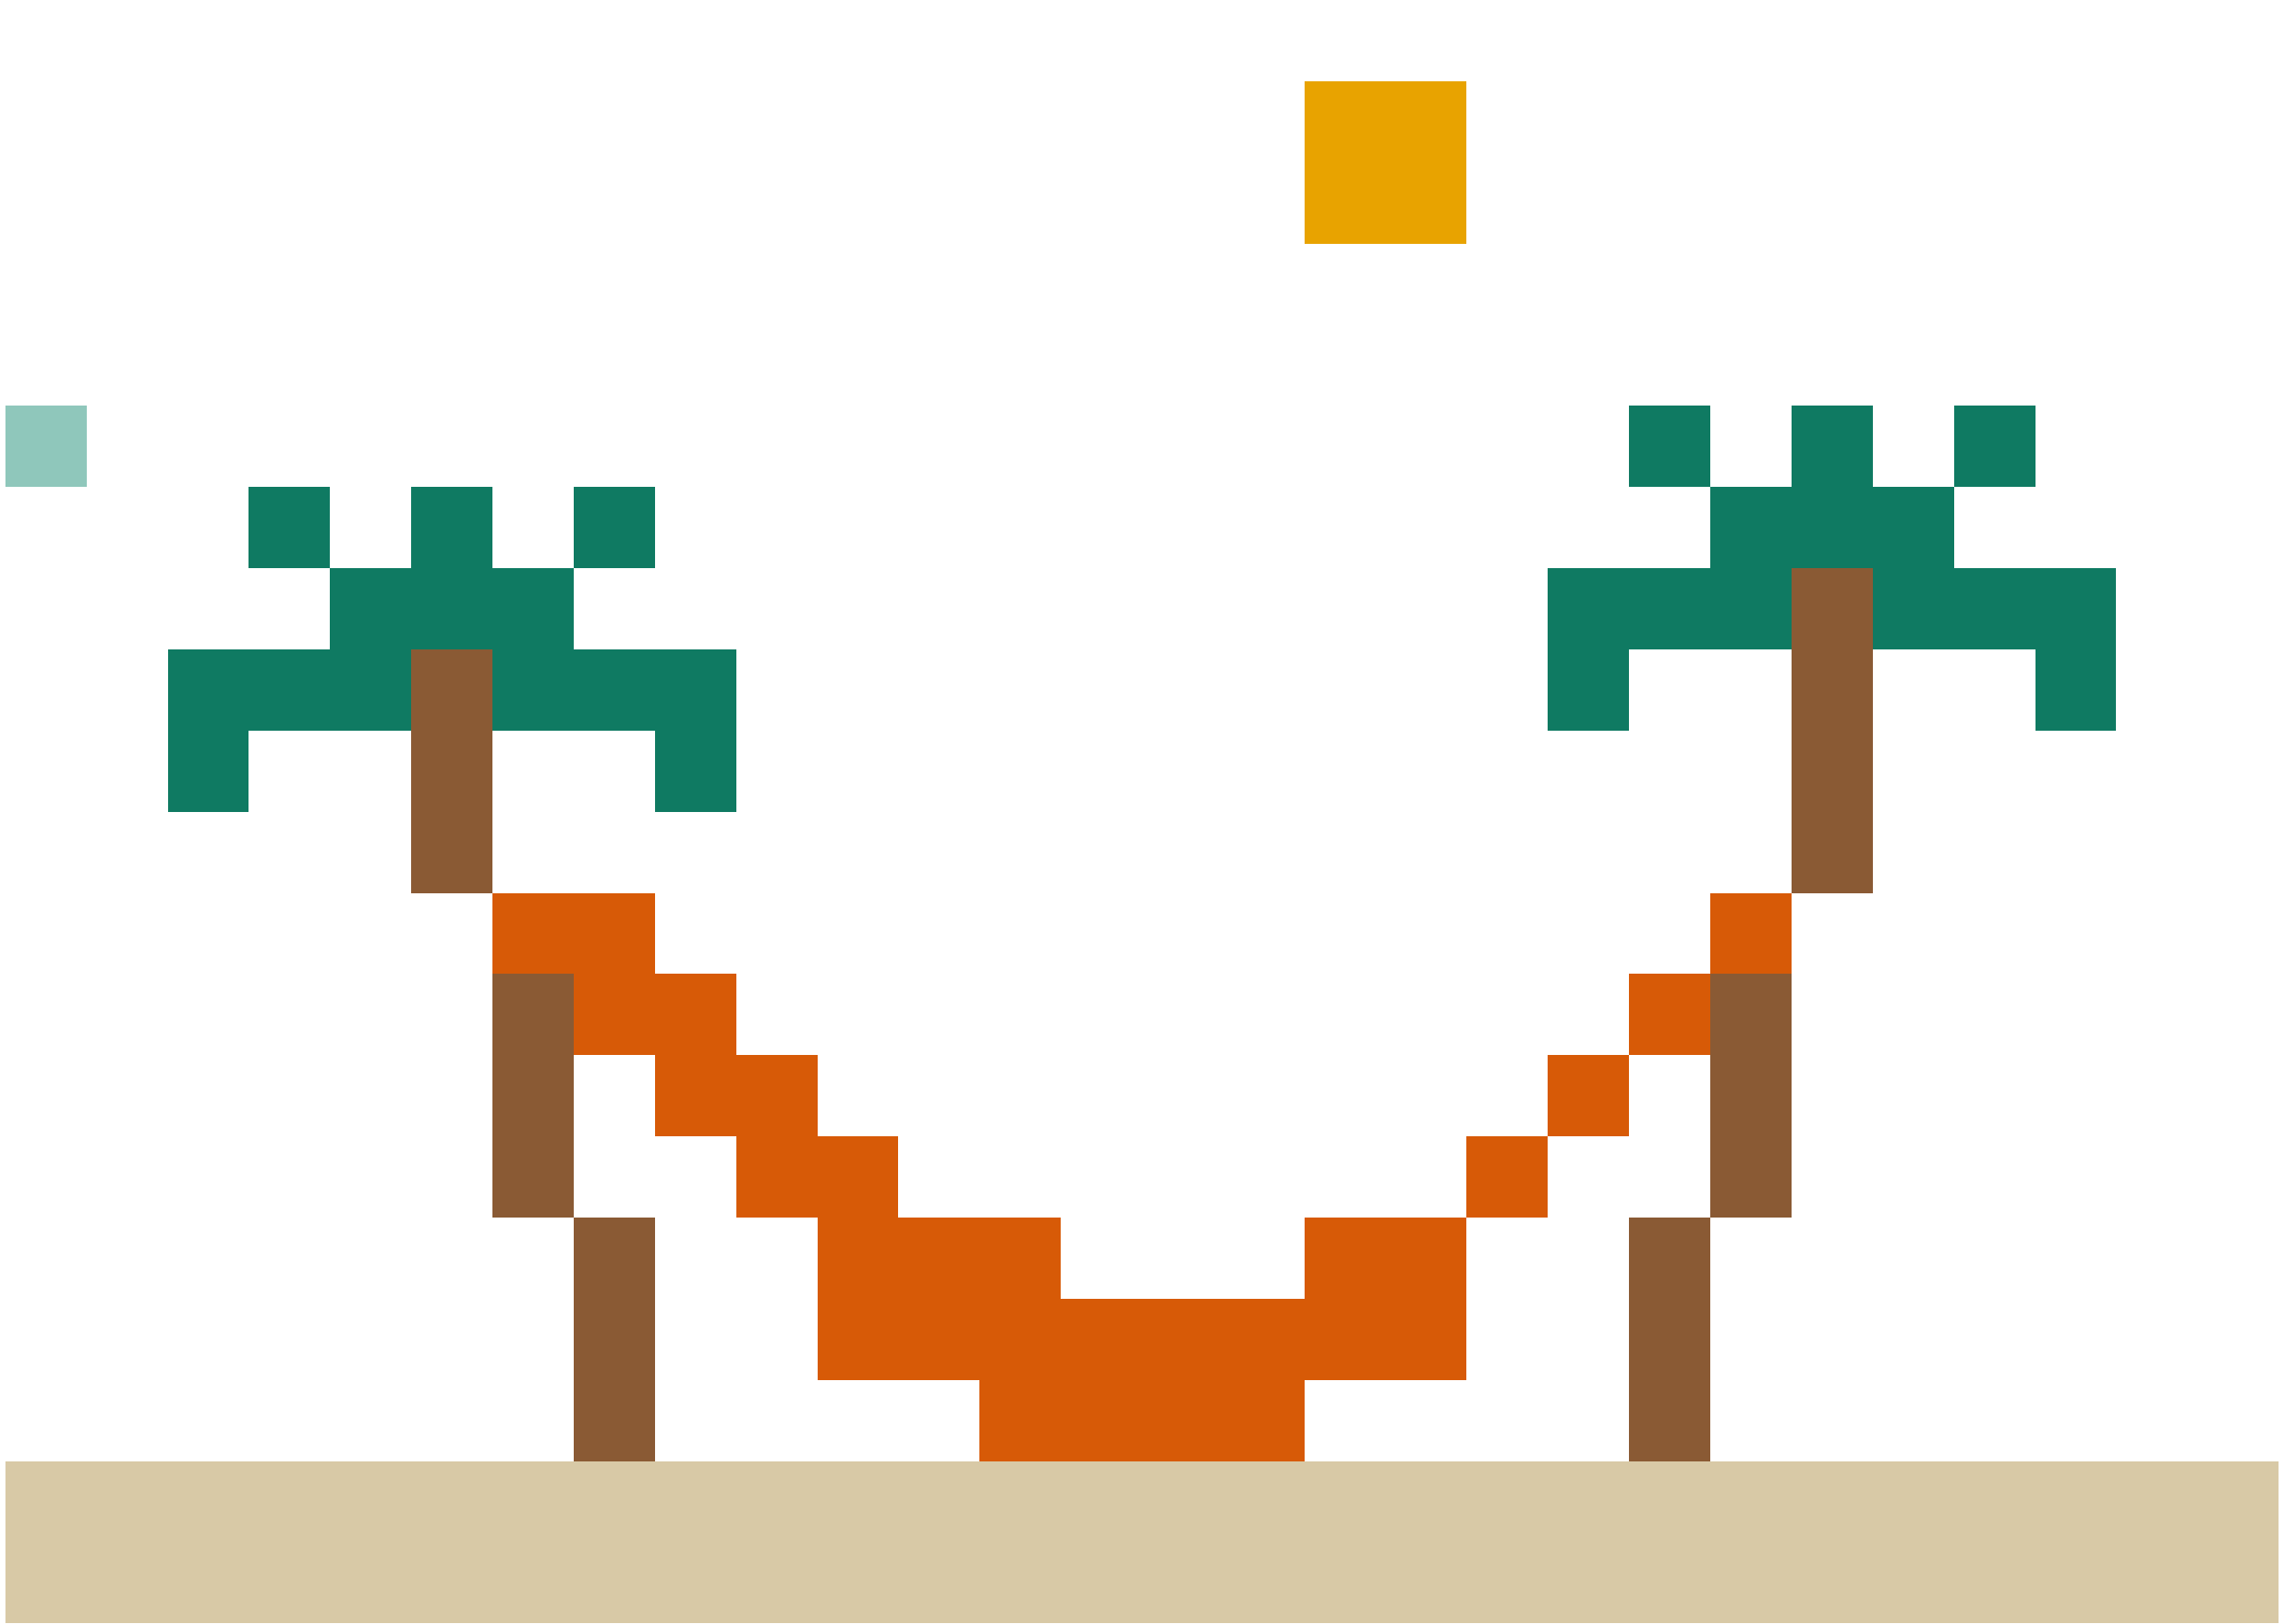
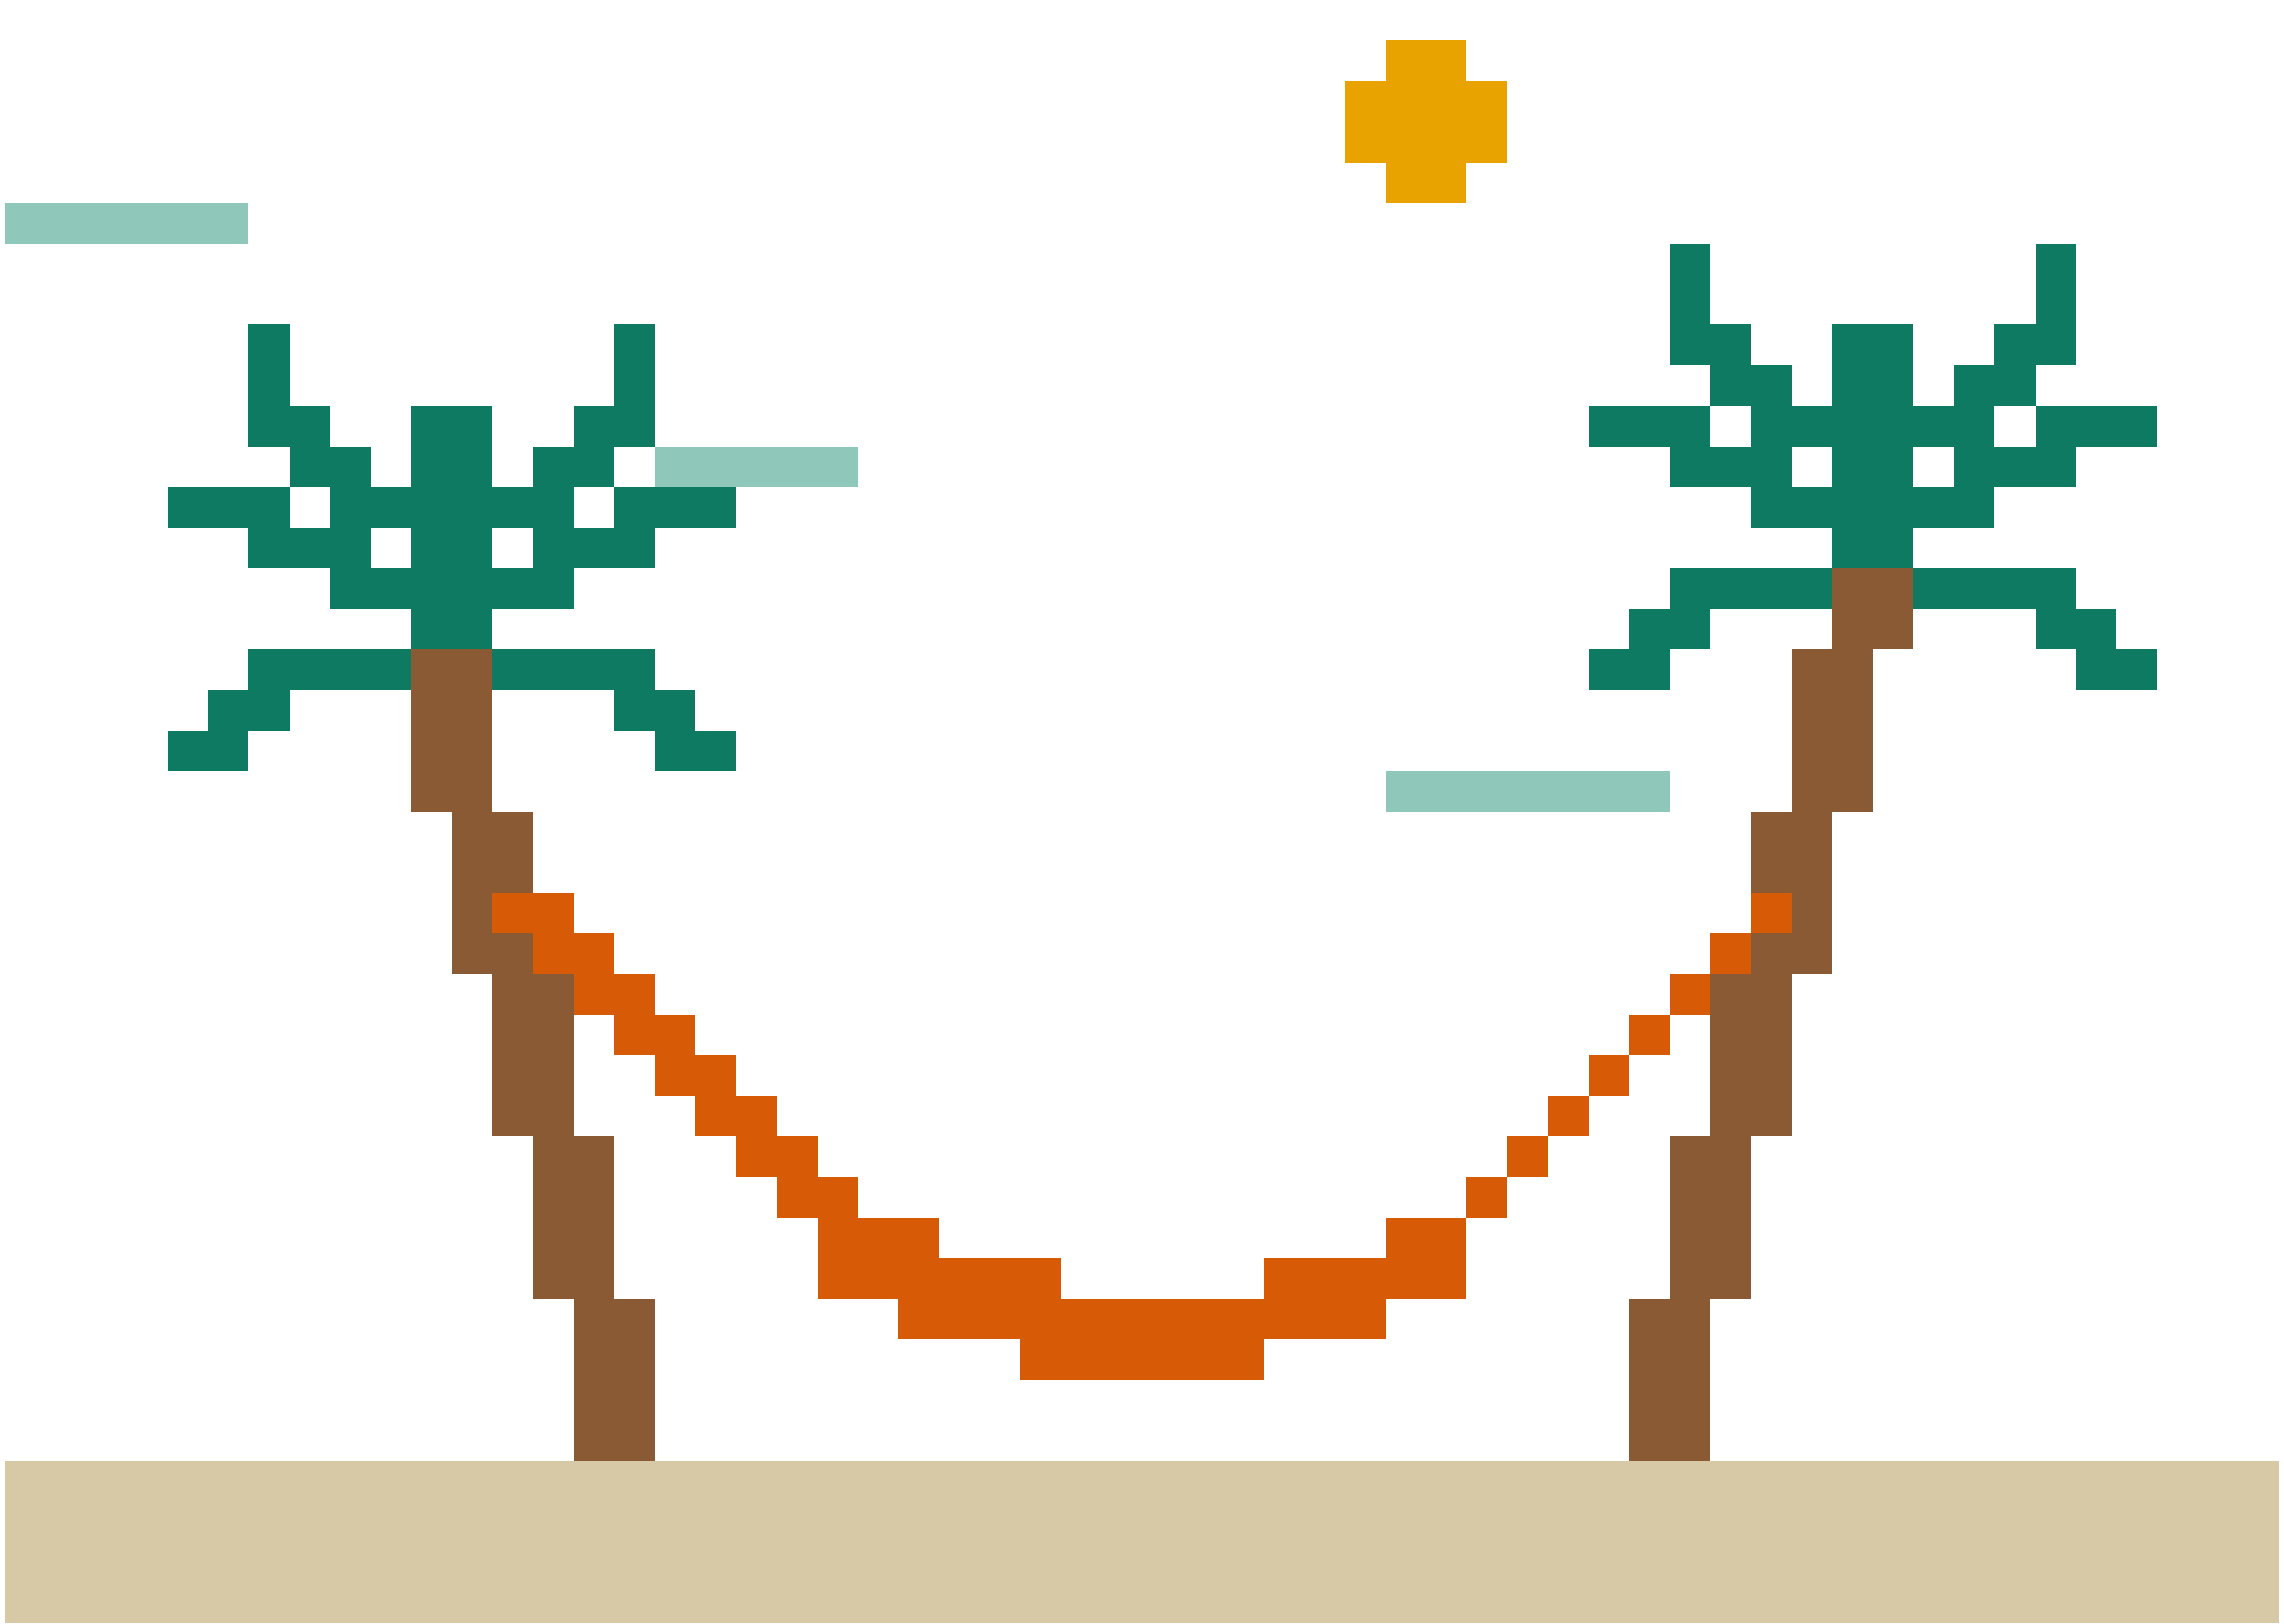
- <svg xmlns="http://www.w3.org/2000/svg" viewBox="0 0 28 20" width="256" height="182" role="img" shape-rendering="crispEdges" aria-label="FoehnCast: a hammock slung between two palm trees">
+ <svg xmlns="http://www.w3.org/2000/svg" viewBox="0 0 56 40" width="256" height="182" role="img" shape-rendering="crispEdges" aria-label="FoehnCast: a hammock slung between two palm trees">
  <rect x="0" y="5" width="1" height="1" fill="#8fc7bb" />
-   <rect x="2" y="8" width="1" height="1" fill="#8fc7bb" />
-   <rect x="3" y="8" width="1" height="1" fill="#8fc7bb" />
-   <rect x="4" y="8" width="1" height="1" fill="#8fc7bb" />
-   <rect x="16" y="1" width="1" height="1" fill="#e8a300" />
-   <rect x="17" y="1" width="1" height="1" fill="#e8a300" />
-   <rect x="16" y="2" width="1" height="1" fill="#e8a300" />
-   <rect x="17" y="2" width="1" height="1" fill="#e8a300" />
-   <rect x="0" y="18" width="1" height="1" fill="#d8c9a6" />
-   <rect x="1" y="18" width="1" height="1" fill="#d8c9a6" />
-   <rect x="2" y="18" width="1" height="1" fill="#d8c9a6" />
-   <rect x="3" y="18" width="1" height="1" fill="#d8c9a6" />
-   <rect x="4" y="18" width="1" height="1" fill="#d8c9a6" />
-   <rect x="5" y="18" width="1" height="1" fill="#d8c9a6" />
-   <rect x="6" y="18" width="1" height="1" fill="#d8c9a6" />
-   <rect x="7" y="18" width="1" height="1" fill="#d8c9a6" />
-   <rect x="8" y="18" width="1" height="1" fill="#d8c9a6" />
-   <rect x="9" y="18" width="1" height="1" fill="#d8c9a6" />
-   <rect x="10" y="18" width="1" height="1" fill="#d8c9a6" />
-   <rect x="11" y="18" width="1" height="1" fill="#d8c9a6" />
-   <rect x="12" y="18" width="1" height="1" fill="#d8c9a6" />
-   <rect x="13" y="18" width="1" height="1" fill="#d8c9a6" />
-   <rect x="14" y="18" width="1" height="1" fill="#d8c9a6" />
-   <rect x="15" y="18" width="1" height="1" fill="#d8c9a6" />
-   <rect x="16" y="18" width="1" height="1" fill="#d8c9a6" />
-   <rect x="17" y="18" width="1" height="1" fill="#d8c9a6" />
-   <rect x="18" y="18" width="1" height="1" fill="#d8c9a6" />
-   <rect x="19" y="18" width="1" height="1" fill="#d8c9a6" />
-   <rect x="20" y="18" width="1" height="1" fill="#d8c9a6" />
-   <rect x="21" y="18" width="1" height="1" fill="#d8c9a6" />
-   <rect x="22" y="18" width="1" height="1" fill="#d8c9a6" />
-   <rect x="23" y="18" width="1" height="1" fill="#d8c9a6" />
-   <rect x="24" y="18" width="1" height="1" fill="#d8c9a6" />
-   <rect x="25" y="18" width="1" height="1" fill="#d8c9a6" />
-   <rect x="26" y="18" width="1" height="1" fill="#d8c9a6" />
-   <rect x="27" y="18" width="1" height="1" fill="#d8c9a6" />
-   <rect x="0" y="19" width="1" height="1" fill="#d8c9a6" />
-   <rect x="1" y="19" width="1" height="1" fill="#d8c9a6" />
-   <rect x="2" y="19" width="1" height="1" fill="#d8c9a6" />
-   <rect x="3" y="19" width="1" height="1" fill="#d8c9a6" />
-   <rect x="4" y="19" width="1" height="1" fill="#d8c9a6" />
-   <rect x="5" y="19" width="1" height="1" fill="#d8c9a6" />
-   <rect x="6" y="19" width="1" height="1" fill="#d8c9a6" />
-   <rect x="7" y="19" width="1" height="1" fill="#d8c9a6" />
-   <rect x="8" y="19" width="1" height="1" fill="#d8c9a6" />
-   <rect x="9" y="19" width="1" height="1" fill="#d8c9a6" />
-   <rect x="10" y="19" width="1" height="1" fill="#d8c9a6" />
-   <rect x="11" y="19" width="1" height="1" fill="#d8c9a6" />
-   <rect x="12" y="19" width="1" height="1" fill="#d8c9a6" />
-   <rect x="13" y="19" width="1" height="1" fill="#d8c9a6" />
-   <rect x="14" y="19" width="1" height="1" fill="#d8c9a6" />
-   <rect x="15" y="19" width="1" height="1" fill="#d8c9a6" />
-   <rect x="16" y="19" width="1" height="1" fill="#d8c9a6" />
-   <rect x="17" y="19" width="1" height="1" fill="#d8c9a6" />
-   <rect x="18" y="19" width="1" height="1" fill="#d8c9a6" />
-   <rect x="19" y="19" width="1" height="1" fill="#d8c9a6" />
-   <rect x="20" y="19" width="1" height="1" fill="#d8c9a6" />
-   <rect x="21" y="19" width="1" height="1" fill="#d8c9a6" />
-   <rect x="22" y="19" width="1" height="1" fill="#d8c9a6" />
-   <rect x="23" y="19" width="1" height="1" fill="#d8c9a6" />
-   <rect x="24" y="19" width="1" height="1" fill="#d8c9a6" />
-   <rect x="25" y="19" width="1" height="1" fill="#d8c9a6" />
-   <rect x="26" y="19" width="1" height="1" fill="#d8c9a6" />
-   <rect x="27" y="19" width="1" height="1" fill="#d8c9a6" />
-   <rect x="7" y="17" width="1" height="1" fill="#8a5a34" />
-   <rect x="7" y="16" width="1" height="1" fill="#8a5a34" />
-   <rect x="7" y="15" width="1" height="1" fill="#8a5a34" />
-   <rect x="6" y="14" width="1" height="1" fill="#8a5a34" />
-   <rect x="6" y="13" width="1" height="1" fill="#8a5a34" />
-   <rect x="6" y="12" width="1" height="1" fill="#8a5a34" />
-   <rect x="6" y="11" width="1" height="1" fill="#8a5a34" />
-   <rect x="5" y="10" width="1" height="1" fill="#8a5a34" />
-   <rect x="5" y="9" width="1" height="1" fill="#8a5a34" />
-   <rect x="5" y="8" width="1" height="1" fill="#8a5a34" />
-   <rect x="20" y="17" width="1" height="1" fill="#8a5a34" />
-   <rect x="20" y="16" width="1" height="1" fill="#8a5a34" />
-   <rect x="20" y="15" width="1" height="1" fill="#8a5a34" />
-   <rect x="21" y="14" width="1" height="1" fill="#8a5a34" />
-   <rect x="21" y="13" width="1" height="1" fill="#8a5a34" />
-   <rect x="21" y="12" width="1" height="1" fill="#8a5a34" />
-   <rect x="21" y="11" width="1" height="1" fill="#8a5a34" />
-   <rect x="22" y="10" width="1" height="1" fill="#8a5a34" />
-   <rect x="22" y="9" width="1" height="1" fill="#8a5a34" />
-   <rect x="22" y="8" width="1" height="1" fill="#8a5a34" />
-   <rect x="22" y="7" width="1" height="1" fill="#8a5a34" />
-   <rect x="2" y="8" width="1" height="1" fill="#0f7a62" />
-   <rect x="3" y="8" width="1" height="1" fill="#0f7a62" />
-   <rect x="4" y="8" width="1" height="1" fill="#0f7a62" />
-   <rect x="2" y="9" width="1" height="1" fill="#0f7a62" />
+   <rect x="1" y="5" width="1" height="1" fill="#8fc7bb" />
+   <rect x="2" y="5" width="1" height="1" fill="#8fc7bb" />
+   <rect x="3" y="5" width="1" height="1" fill="#8fc7bb" />
+   <rect x="4" y="5" width="1" height="1" fill="#8fc7bb" />
+   <rect x="5" y="5" width="1" height="1" fill="#8fc7bb" />
+   <rect x="16" y="11" width="1" height="1" fill="#8fc7bb" />
+   <rect x="17" y="11" width="1" height="1" fill="#8fc7bb" />
+   <rect x="18" y="11" width="1" height="1" fill="#8fc7bb" />
+   <rect x="19" y="11" width="1" height="1" fill="#8fc7bb" />
+   <rect x="20" y="11" width="1" height="1" fill="#8fc7bb" />
+   <rect x="34" y="19" width="1" height="1" fill="#8fc7bb" />
+   <rect x="35" y="19" width="1" height="1" fill="#8fc7bb" />
+   <rect x="36" y="19" width="1" height="1" fill="#8fc7bb" />
+   <rect x="37" y="19" width="1" height="1" fill="#8fc7bb" />
+   <rect x="38" y="19" width="1" height="1" fill="#8fc7bb" />
+   <rect x="39" y="19" width="1" height="1" fill="#8fc7bb" />
+   <rect x="40" y="19" width="1" height="1" fill="#8fc7bb" />
+   <rect x="33" y="2" width="1" height="1" fill="#e8a300" />
+   <rect x="33" y="3" width="1" height="1" fill="#e8a300" />
+   <rect x="34" y="1" width="1" height="1" fill="#e8a300" />
+   <rect x="34" y="2" width="1" height="1" fill="#e8a300" />
+   <rect x="34" y="3" width="1" height="1" fill="#e8a300" />
+   <rect x="34" y="4" width="1" height="1" fill="#e8a300" />
+   <rect x="35" y="1" width="1" height="1" fill="#e8a300" />
+   <rect x="35" y="2" width="1" height="1" fill="#e8a300" />
+   <rect x="35" y="3" width="1" height="1" fill="#e8a300" />
+   <rect x="35" y="4" width="1" height="1" fill="#e8a300" />
+   <rect x="36" y="2" width="1" height="1" fill="#e8a300" />
+   <rect x="36" y="3" width="1" height="1" fill="#e8a300" />
+   <rect x="0" y="36" width="1" height="1" fill="#d8c9a6" />
+   <rect x="1" y="36" width="1" height="1" fill="#d8c9a6" />
+   <rect x="2" y="36" width="1" height="1" fill="#d8c9a6" />
+   <rect x="3" y="36" width="1" height="1" fill="#d8c9a6" />
+   <rect x="4" y="36" width="1" height="1" fill="#d8c9a6" />
+   <rect x="5" y="36" width="1" height="1" fill="#d8c9a6" />
+   <rect x="6" y="36" width="1" height="1" fill="#d8c9a6" />
+   <rect x="7" y="36" width="1" height="1" fill="#d8c9a6" />
+   <rect x="8" y="36" width="1" height="1" fill="#d8c9a6" />
+   <rect x="9" y="36" width="1" height="1" fill="#d8c9a6" />
+   <rect x="10" y="36" width="1" height="1" fill="#d8c9a6" />
+   <rect x="11" y="36" width="1" height="1" fill="#d8c9a6" />
+   <rect x="12" y="36" width="1" height="1" fill="#d8c9a6" />
+   <rect x="13" y="36" width="1" height="1" fill="#d8c9a6" />
+   <rect x="14" y="36" width="1" height="1" fill="#d8c9a6" />
+   <rect x="15" y="36" width="1" height="1" fill="#d8c9a6" />
+   <rect x="16" y="36" width="1" height="1" fill="#d8c9a6" />
+   <rect x="17" y="36" width="1" height="1" fill="#d8c9a6" />
+   <rect x="18" y="36" width="1" height="1" fill="#d8c9a6" />
+   <rect x="19" y="36" width="1" height="1" fill="#d8c9a6" />
+   <rect x="20" y="36" width="1" height="1" fill="#d8c9a6" />
+   <rect x="21" y="36" width="1" height="1" fill="#d8c9a6" />
+   <rect x="22" y="36" width="1" height="1" fill="#d8c9a6" />
+   <rect x="23" y="36" width="1" height="1" fill="#d8c9a6" />
+   <rect x="24" y="36" width="1" height="1" fill="#d8c9a6" />
+   <rect x="25" y="36" width="1" height="1" fill="#d8c9a6" />
+   <rect x="26" y="36" width="1" height="1" fill="#d8c9a6" />
+   <rect x="27" y="36" width="1" height="1" fill="#d8c9a6" />
+   <rect x="28" y="36" width="1" height="1" fill="#d8c9a6" />
+   <rect x="29" y="36" width="1" height="1" fill="#d8c9a6" />
+   <rect x="30" y="36" width="1" height="1" fill="#d8c9a6" />
+   <rect x="31" y="36" width="1" height="1" fill="#d8c9a6" />
+   <rect x="32" y="36" width="1" height="1" fill="#d8c9a6" />
+   <rect x="33" y="36" width="1" height="1" fill="#d8c9a6" />
+   <rect x="34" y="36" width="1" height="1" fill="#d8c9a6" />
+   <rect x="35" y="36" width="1" height="1" fill="#d8c9a6" />
+   <rect x="36" y="36" width="1" height="1" fill="#d8c9a6" />
+   <rect x="37" y="36" width="1" height="1" fill="#d8c9a6" />
+   <rect x="38" y="36" width="1" height="1" fill="#d8c9a6" />
+   <rect x="39" y="36" width="1" height="1" fill="#d8c9a6" />
+   <rect x="40" y="36" width="1" height="1" fill="#d8c9a6" />
+   <rect x="41" y="36" width="1" height="1" fill="#d8c9a6" />
+   <rect x="42" y="36" width="1" height="1" fill="#d8c9a6" />
+   <rect x="43" y="36" width="1" height="1" fill="#d8c9a6" />
+   <rect x="44" y="36" width="1" height="1" fill="#d8c9a6" />
+   <rect x="45" y="36" width="1" height="1" fill="#d8c9a6" />
+   <rect x="46" y="36" width="1" height="1" fill="#d8c9a6" />
+   <rect x="47" y="36" width="1" height="1" fill="#d8c9a6" />
+   <rect x="48" y="36" width="1" height="1" fill="#d8c9a6" />
+   <rect x="49" y="36" width="1" height="1" fill="#d8c9a6" />
+   <rect x="50" y="36" width="1" height="1" fill="#d8c9a6" />
+   <rect x="51" y="36" width="1" height="1" fill="#d8c9a6" />
+   <rect x="52" y="36" width="1" height="1" fill="#d8c9a6" />
+   <rect x="53" y="36" width="1" height="1" fill="#d8c9a6" />
+   <rect x="54" y="36" width="1" height="1" fill="#d8c9a6" />
+   <rect x="55" y="36" width="1" height="1" fill="#d8c9a6" />
+   <rect x="0" y="37" width="1" height="1" fill="#d8c9a6" />
+   <rect x="1" y="37" width="1" height="1" fill="#d8c9a6" />
+   <rect x="2" y="37" width="1" height="1" fill="#d8c9a6" />
+   <rect x="3" y="37" width="1" height="1" fill="#d8c9a6" />
+   <rect x="4" y="37" width="1" height="1" fill="#d8c9a6" />
+   <rect x="5" y="37" width="1" height="1" fill="#d8c9a6" />
+   <rect x="6" y="37" width="1" height="1" fill="#d8c9a6" />
+   <rect x="7" y="37" width="1" height="1" fill="#d8c9a6" />
+   <rect x="8" y="37" width="1" height="1" fill="#d8c9a6" />
+   <rect x="9" y="37" width="1" height="1" fill="#d8c9a6" />
+   <rect x="10" y="37" width="1" height="1" fill="#d8c9a6" />
+   <rect x="11" y="37" width="1" height="1" fill="#d8c9a6" />
+   <rect x="12" y="37" width="1" height="1" fill="#d8c9a6" />
+   <rect x="13" y="37" width="1" height="1" fill="#d8c9a6" />
+   <rect x="14" y="37" width="1" height="1" fill="#d8c9a6" />
+   <rect x="15" y="37" width="1" height="1" fill="#d8c9a6" />
+   <rect x="16" y="37" width="1" height="1" fill="#d8c9a6" />
+   <rect x="17" y="37" width="1" height="1" fill="#d8c9a6" />
+   <rect x="18" y="37" width="1" height="1" fill="#d8c9a6" />
+   <rect x="19" y="37" width="1" height="1" fill="#d8c9a6" />
+   <rect x="20" y="37" width="1" height="1" fill="#d8c9a6" />
+   <rect x="21" y="37" width="1" height="1" fill="#d8c9a6" />
+   <rect x="22" y="37" width="1" height="1" fill="#d8c9a6" />
+   <rect x="23" y="37" width="1" height="1" fill="#d8c9a6" />
+   <rect x="24" y="37" width="1" height="1" fill="#d8c9a6" />
+   <rect x="25" y="37" width="1" height="1" fill="#d8c9a6" />
+   <rect x="26" y="37" width="1" height="1" fill="#d8c9a6" />
+   <rect x="27" y="37" width="1" height="1" fill="#d8c9a6" />
+   <rect x="28" y="37" width="1" height="1" fill="#d8c9a6" />
+   <rect x="29" y="37" width="1" height="1" fill="#d8c9a6" />
+   <rect x="30" y="37" width="1" height="1" fill="#d8c9a6" />
+   <rect x="31" y="37" width="1" height="1" fill="#d8c9a6" />
+   <rect x="32" y="37" width="1" height="1" fill="#d8c9a6" />
+   <rect x="33" y="37" width="1" height="1" fill="#d8c9a6" />
+   <rect x="34" y="37" width="1" height="1" fill="#d8c9a6" />
+   <rect x="35" y="37" width="1" height="1" fill="#d8c9a6" />
+   <rect x="36" y="37" width="1" height="1" fill="#d8c9a6" />
+   <rect x="37" y="37" width="1" height="1" fill="#d8c9a6" />
+   <rect x="38" y="37" width="1" height="1" fill="#d8c9a6" />
+   <rect x="39" y="37" width="1" height="1" fill="#d8c9a6" />
+   <rect x="40" y="37" width="1" height="1" fill="#d8c9a6" />
+   <rect x="41" y="37" width="1" height="1" fill="#d8c9a6" />
+   <rect x="42" y="37" width="1" height="1" fill="#d8c9a6" />
+   <rect x="43" y="37" width="1" height="1" fill="#d8c9a6" />
+   <rect x="44" y="37" width="1" height="1" fill="#d8c9a6" />
+   <rect x="45" y="37" width="1" height="1" fill="#d8c9a6" />
+   <rect x="46" y="37" width="1" height="1" fill="#d8c9a6" />
+   <rect x="47" y="37" width="1" height="1" fill="#d8c9a6" />
+   <rect x="48" y="37" width="1" height="1" fill="#d8c9a6" />
+   <rect x="49" y="37" width="1" height="1" fill="#d8c9a6" />
+   <rect x="50" y="37" width="1" height="1" fill="#d8c9a6" />
+   <rect x="51" y="37" width="1" height="1" fill="#d8c9a6" />
+   <rect x="52" y="37" width="1" height="1" fill="#d8c9a6" />
+   <rect x="53" y="37" width="1" height="1" fill="#d8c9a6" />
+   <rect x="54" y="37" width="1" height="1" fill="#d8c9a6" />
+   <rect x="55" y="37" width="1" height="1" fill="#d8c9a6" />
+   <rect x="0" y="38" width="1" height="1" fill="#d8c9a6" />
+   <rect x="1" y="38" width="1" height="1" fill="#d8c9a6" />
+   <rect x="2" y="38" width="1" height="1" fill="#d8c9a6" />
+   <rect x="3" y="38" width="1" height="1" fill="#d8c9a6" />
+   <rect x="4" y="38" width="1" height="1" fill="#d8c9a6" />
+   <rect x="5" y="38" width="1" height="1" fill="#d8c9a6" />
+   <rect x="6" y="38" width="1" height="1" fill="#d8c9a6" />
+   <rect x="7" y="38" width="1" height="1" fill="#d8c9a6" />
+   <rect x="8" y="38" width="1" height="1" fill="#d8c9a6" />
+   <rect x="9" y="38" width="1" height="1" fill="#d8c9a6" />
+   <rect x="10" y="38" width="1" height="1" fill="#d8c9a6" />
+   <rect x="11" y="38" width="1" height="1" fill="#d8c9a6" />
+   <rect x="12" y="38" width="1" height="1" fill="#d8c9a6" />
+   <rect x="13" y="38" width="1" height="1" fill="#d8c9a6" />
+   <rect x="14" y="38" width="1" height="1" fill="#d8c9a6" />
+   <rect x="15" y="38" width="1" height="1" fill="#d8c9a6" />
+   <rect x="16" y="38" width="1" height="1" fill="#d8c9a6" />
+   <rect x="17" y="38" width="1" height="1" fill="#d8c9a6" />
+   <rect x="18" y="38" width="1" height="1" fill="#d8c9a6" />
+   <rect x="19" y="38" width="1" height="1" fill="#d8c9a6" />
+   <rect x="20" y="38" width="1" height="1" fill="#d8c9a6" />
+   <rect x="21" y="38" width="1" height="1" fill="#d8c9a6" />
+   <rect x="22" y="38" width="1" height="1" fill="#d8c9a6" />
+   <rect x="23" y="38" width="1" height="1" fill="#d8c9a6" />
+   <rect x="24" y="38" width="1" height="1" fill="#d8c9a6" />
+   <rect x="25" y="38" width="1" height="1" fill="#d8c9a6" />
+   <rect x="26" y="38" width="1" height="1" fill="#d8c9a6" />
+   <rect x="27" y="38" width="1" height="1" fill="#d8c9a6" />
+   <rect x="28" y="38" width="1" height="1" fill="#d8c9a6" />
+   <rect x="29" y="38" width="1" height="1" fill="#d8c9a6" />
+   <rect x="30" y="38" width="1" height="1" fill="#d8c9a6" />
+   <rect x="31" y="38" width="1" height="1" fill="#d8c9a6" />
+   <rect x="32" y="38" width="1" height="1" fill="#d8c9a6" />
+   <rect x="33" y="38" width="1" height="1" fill="#d8c9a6" />
+   <rect x="34" y="38" width="1" height="1" fill="#d8c9a6" />
+   <rect x="35" y="38" width="1" height="1" fill="#d8c9a6" />
+   <rect x="36" y="38" width="1" height="1" fill="#d8c9a6" />
+   <rect x="37" y="38" width="1" height="1" fill="#d8c9a6" />
+   <rect x="38" y="38" width="1" height="1" fill="#d8c9a6" />
+   <rect x="39" y="38" width="1" height="1" fill="#d8c9a6" />
+   <rect x="40" y="38" width="1" height="1" fill="#d8c9a6" />
+   <rect x="41" y="38" width="1" height="1" fill="#d8c9a6" />
+   <rect x="42" y="38" width="1" height="1" fill="#d8c9a6" />
+   <rect x="43" y="38" width="1" height="1" fill="#d8c9a6" />
+   <rect x="44" y="38" width="1" height="1" fill="#d8c9a6" />
+   <rect x="45" y="38" width="1" height="1" fill="#d8c9a6" />
+   <rect x="46" y="38" width="1" height="1" fill="#d8c9a6" />
+   <rect x="47" y="38" width="1" height="1" fill="#d8c9a6" />
+   <rect x="48" y="38" width="1" height="1" fill="#d8c9a6" />
+   <rect x="49" y="38" width="1" height="1" fill="#d8c9a6" />
+   <rect x="50" y="38" width="1" height="1" fill="#d8c9a6" />
+   <rect x="51" y="38" width="1" height="1" fill="#d8c9a6" />
+   <rect x="52" y="38" width="1" height="1" fill="#d8c9a6" />
+   <rect x="53" y="38" width="1" height="1" fill="#d8c9a6" />
+   <rect x="54" y="38" width="1" height="1" fill="#d8c9a6" />
+   <rect x="55" y="38" width="1" height="1" fill="#d8c9a6" />
+   <rect x="0" y="39" width="1" height="1" fill="#d8c9a6" />
+   <rect x="1" y="39" width="1" height="1" fill="#d8c9a6" />
+   <rect x="2" y="39" width="1" height="1" fill="#d8c9a6" />
+   <rect x="3" y="39" width="1" height="1" fill="#d8c9a6" />
+   <rect x="4" y="39" width="1" height="1" fill="#d8c9a6" />
+   <rect x="5" y="39" width="1" height="1" fill="#d8c9a6" />
+   <rect x="6" y="39" width="1" height="1" fill="#d8c9a6" />
+   <rect x="7" y="39" width="1" height="1" fill="#d8c9a6" />
+   <rect x="8" y="39" width="1" height="1" fill="#d8c9a6" />
+   <rect x="9" y="39" width="1" height="1" fill="#d8c9a6" />
+   <rect x="10" y="39" width="1" height="1" fill="#d8c9a6" />
+   <rect x="11" y="39" width="1" height="1" fill="#d8c9a6" />
+   <rect x="12" y="39" width="1" height="1" fill="#d8c9a6" />
+   <rect x="13" y="39" width="1" height="1" fill="#d8c9a6" />
+   <rect x="14" y="39" width="1" height="1" fill="#d8c9a6" />
+   <rect x="15" y="39" width="1" height="1" fill="#d8c9a6" />
+   <rect x="16" y="39" width="1" height="1" fill="#d8c9a6" />
+   <rect x="17" y="39" width="1" height="1" fill="#d8c9a6" />
+   <rect x="18" y="39" width="1" height="1" fill="#d8c9a6" />
+   <rect x="19" y="39" width="1" height="1" fill="#d8c9a6" />
+   <rect x="20" y="39" width="1" height="1" fill="#d8c9a6" />
+   <rect x="21" y="39" width="1" height="1" fill="#d8c9a6" />
+   <rect x="22" y="39" width="1" height="1" fill="#d8c9a6" />
+   <rect x="23" y="39" width="1" height="1" fill="#d8c9a6" />
+   <rect x="24" y="39" width="1" height="1" fill="#d8c9a6" />
+   <rect x="25" y="39" width="1" height="1" fill="#d8c9a6" />
+   <rect x="26" y="39" width="1" height="1" fill="#d8c9a6" />
+   <rect x="27" y="39" width="1" height="1" fill="#d8c9a6" />
+   <rect x="28" y="39" width="1" height="1" fill="#d8c9a6" />
+   <rect x="29" y="39" width="1" height="1" fill="#d8c9a6" />
+   <rect x="30" y="39" width="1" height="1" fill="#d8c9a6" />
+   <rect x="31" y="39" width="1" height="1" fill="#d8c9a6" />
+   <rect x="32" y="39" width="1" height="1" fill="#d8c9a6" />
+   <rect x="33" y="39" width="1" height="1" fill="#d8c9a6" />
+   <rect x="34" y="39" width="1" height="1" fill="#d8c9a6" />
+   <rect x="35" y="39" width="1" height="1" fill="#d8c9a6" />
+   <rect x="36" y="39" width="1" height="1" fill="#d8c9a6" />
+   <rect x="37" y="39" width="1" height="1" fill="#d8c9a6" />
+   <rect x="38" y="39" width="1" height="1" fill="#d8c9a6" />
+   <rect x="39" y="39" width="1" height="1" fill="#d8c9a6" />
+   <rect x="40" y="39" width="1" height="1" fill="#d8c9a6" />
+   <rect x="41" y="39" width="1" height="1" fill="#d8c9a6" />
+   <rect x="42" y="39" width="1" height="1" fill="#d8c9a6" />
+   <rect x="43" y="39" width="1" height="1" fill="#d8c9a6" />
+   <rect x="44" y="39" width="1" height="1" fill="#d8c9a6" />
+   <rect x="45" y="39" width="1" height="1" fill="#d8c9a6" />
+   <rect x="46" y="39" width="1" height="1" fill="#d8c9a6" />
+   <rect x="47" y="39" width="1" height="1" fill="#d8c9a6" />
+   <rect x="48" y="39" width="1" height="1" fill="#d8c9a6" />
+   <rect x="49" y="39" width="1" height="1" fill="#d8c9a6" />
+   <rect x="50" y="39" width="1" height="1" fill="#d8c9a6" />
+   <rect x="51" y="39" width="1" height="1" fill="#d8c9a6" />
+   <rect x="52" y="39" width="1" height="1" fill="#d8c9a6" />
+   <rect x="53" y="39" width="1" height="1" fill="#d8c9a6" />
+   <rect x="54" y="39" width="1" height="1" fill="#d8c9a6" />
+   <rect x="55" y="39" width="1" height="1" fill="#d8c9a6" />
+   <rect x="14" y="35" width="1" height="1" fill="#8a5a34" />
+   <rect x="15" y="35" width="1" height="1" fill="#8a5a34" />
+   <rect x="14" y="34" width="1" height="1" fill="#8a5a34" />
+   <rect x="15" y="34" width="1" height="1" fill="#8a5a34" />
+   <rect x="14" y="33" width="1" height="1" fill="#8a5a34" />
+   <rect x="15" y="33" width="1" height="1" fill="#8a5a34" />
+   <rect x="14" y="32" width="1" height="1" fill="#8a5a34" />
+   <rect x="15" y="32" width="1" height="1" fill="#8a5a34" />
+   <rect x="13" y="31" width="1" height="1" fill="#8a5a34" />
+   <rect x="14" y="31" width="1" height="1" fill="#8a5a34" />
+   <rect x="13" y="30" width="1" height="1" fill="#8a5a34" />
+   <rect x="14" y="30" width="1" height="1" fill="#8a5a34" />
+   <rect x="13" y="29" width="1" height="1" fill="#8a5a34" />
+   <rect x="14" y="29" width="1" height="1" fill="#8a5a34" />
+   <rect x="13" y="28" width="1" height="1" fill="#8a5a34" />
+   <rect x="14" y="28" width="1" height="1" fill="#8a5a34" />
+   <rect x="12" y="27" width="1" height="1" fill="#8a5a34" />
+   <rect x="13" y="27" width="1" height="1" fill="#8a5a34" />
+   <rect x="12" y="26" width="1" height="1" fill="#8a5a34" />
+   <rect x="13" y="26" width="1" height="1" fill="#8a5a34" />
+   <rect x="12" y="25" width="1" height="1" fill="#8a5a34" />
+   <rect x="13" y="25" width="1" height="1" fill="#8a5a34" />
+   <rect x="12" y="24" width="1" height="1" fill="#8a5a34" />
+   <rect x="13" y="24" width="1" height="1" fill="#8a5a34" />
+   <rect x="11" y="23" width="1" height="1" fill="#8a5a34" />
+   <rect x="12" y="23" width="1" height="1" fill="#8a5a34" />
+   <rect x="11" y="22" width="1" height="1" fill="#8a5a34" />
+   <rect x="12" y="22" width="1" height="1" fill="#8a5a34" />
+   <rect x="11" y="21" width="1" height="1" fill="#8a5a34" />
+   <rect x="12" y="21" width="1" height="1" fill="#8a5a34" />
+   <rect x="11" y="20" width="1" height="1" fill="#8a5a34" />
+   <rect x="12" y="20" width="1" height="1" fill="#8a5a34" />
+   <rect x="10" y="19" width="1" height="1" fill="#8a5a34" />
+   <rect x="11" y="19" width="1" height="1" fill="#8a5a34" />
+   <rect x="10" y="18" width="1" height="1" fill="#8a5a34" />
+   <rect x="11" y="18" width="1" height="1" fill="#8a5a34" />
+   <rect x="10" y="17" width="1" height="1" fill="#8a5a34" />
+   <rect x="11" y="17" width="1" height="1" fill="#8a5a34" />
+   <rect x="10" y="16" width="1" height="1" fill="#8a5a34" />
+   <rect x="11" y="16" width="1" height="1" fill="#8a5a34" />
+   <rect x="40" y="35" width="1" height="1" fill="#8a5a34" />
+   <rect x="41" y="35" width="1" height="1" fill="#8a5a34" />
+   <rect x="40" y="34" width="1" height="1" fill="#8a5a34" />
+   <rect x="41" y="34" width="1" height="1" fill="#8a5a34" />
+   <rect x="40" y="33" width="1" height="1" fill="#8a5a34" />
+   <rect x="41" y="33" width="1" height="1" fill="#8a5a34" />
+   <rect x="40" y="32" width="1" height="1" fill="#8a5a34" />
+   <rect x="41" y="32" width="1" height="1" fill="#8a5a34" />
+   <rect x="41" y="31" width="1" height="1" fill="#8a5a34" />
+   <rect x="42" y="31" width="1" height="1" fill="#8a5a34" />
+   <rect x="41" y="30" width="1" height="1" fill="#8a5a34" />
+   <rect x="42" y="30" width="1" height="1" fill="#8a5a34" />
+   <rect x="41" y="29" width="1" height="1" fill="#8a5a34" />
+   <rect x="42" y="29" width="1" height="1" fill="#8a5a34" />
+   <rect x="41" y="28" width="1" height="1" fill="#8a5a34" />
+   <rect x="42" y="28" width="1" height="1" fill="#8a5a34" />
+   <rect x="42" y="27" width="1" height="1" fill="#8a5a34" />
+   <rect x="43" y="27" width="1" height="1" fill="#8a5a34" />
+   <rect x="42" y="26" width="1" height="1" fill="#8a5a34" />
+   <rect x="43" y="26" width="1" height="1" fill="#8a5a34" />
+   <rect x="42" y="25" width="1" height="1" fill="#8a5a34" />
+   <rect x="43" y="25" width="1" height="1" fill="#8a5a34" />
+   <rect x="42" y="24" width="1" height="1" fill="#8a5a34" />
+   <rect x="43" y="24" width="1" height="1" fill="#8a5a34" />
+   <rect x="43" y="23" width="1" height="1" fill="#8a5a34" />
+   <rect x="44" y="23" width="1" height="1" fill="#8a5a34" />
+   <rect x="43" y="22" width="1" height="1" fill="#8a5a34" />
+   <rect x="44" y="22" width="1" height="1" fill="#8a5a34" />
+   <rect x="43" y="21" width="1" height="1" fill="#8a5a34" />
+   <rect x="44" y="21" width="1" height="1" fill="#8a5a34" />
+   <rect x="43" y="20" width="1" height="1" fill="#8a5a34" />
+   <rect x="44" y="20" width="1" height="1" fill="#8a5a34" />
+   <rect x="44" y="19" width="1" height="1" fill="#8a5a34" />
+   <rect x="45" y="19" width="1" height="1" fill="#8a5a34" />
+   <rect x="44" y="18" width="1" height="1" fill="#8a5a34" />
+   <rect x="45" y="18" width="1" height="1" fill="#8a5a34" />
+   <rect x="44" y="17" width="1" height="1" fill="#8a5a34" />
+   <rect x="45" y="17" width="1" height="1" fill="#8a5a34" />
+   <rect x="44" y="16" width="1" height="1" fill="#8a5a34" />
+   <rect x="45" y="16" width="1" height="1" fill="#8a5a34" />
+   <rect x="45" y="15" width="1" height="1" fill="#8a5a34" />
+   <rect x="46" y="15" width="1" height="1" fill="#8a5a34" />
+   <rect x="45" y="14" width="1" height="1" fill="#8a5a34" />
+   <rect x="46" y="14" width="1" height="1" fill="#8a5a34" />
+   <rect x="10" y="15" width="1" height="1" fill="#0f7a62" />
+   <rect x="11" y="15" width="1" height="1" fill="#0f7a62" />
+   <rect x="10" y="14" width="1" height="1" fill="#0f7a62" />
+   <rect x="11" y="14" width="1" height="1" fill="#0f7a62" />
+   <rect x="10" y="13" width="1" height="1" fill="#0f7a62" />
+   <rect x="11" y="13" width="1" height="1" fill="#0f7a62" />
+   <rect x="10" y="12" width="1" height="1" fill="#0f7a62" />
+   <rect x="11" y="12" width="1" height="1" fill="#0f7a62" />
+   <rect x="10" y="11" width="1" height="1" fill="#0f7a62" />
+   <rect x="11" y="11" width="1" height="1" fill="#0f7a62" />
+   <rect x="10" y="10" width="1" height="1" fill="#0f7a62" />
+   <rect x="11" y="10" width="1" height="1" fill="#0f7a62" />
+   <rect x="9" y="16" width="1" height="1" fill="#0f7a62" />
+   <rect x="12" y="16" width="1" height="1" fill="#0f7a62" />
+   <rect x="8" y="16" width="1" height="1" fill="#0f7a62" />
+   <rect x="13" y="16" width="1" height="1" fill="#0f7a62" />
+   <rect x="7" y="16" width="1" height="1" fill="#0f7a62" />
+   <rect x="14" y="16" width="1" height="1" fill="#0f7a62" />
+   <rect x="6" y="16" width="1" height="1" fill="#0f7a62" />
+   <rect x="15" y="16" width="1" height="1" fill="#0f7a62" />
+   <rect x="6" y="17" width="1" height="1" fill="#0f7a62" />
+   <rect x="15" y="17" width="1" height="1" fill="#0f7a62" />
+   <rect x="5" y="17" width="1" height="1" fill="#0f7a62" />
+   <rect x="16" y="17" width="1" height="1" fill="#0f7a62" />
+   <rect x="5" y="18" width="1" height="1" fill="#0f7a62" />
+   <rect x="16" y="18" width="1" height="1" fill="#0f7a62" />
+   <rect x="4" y="18" width="1" height="1" fill="#0f7a62" />
+   <rect x="17" y="18" width="1" height="1" fill="#0f7a62" />
+   <rect x="9" y="14" width="1" height="1" fill="#0f7a62" />
+   <rect x="12" y="14" width="1" height="1" fill="#0f7a62" />
+   <rect x="8" y="14" width="1" height="1" fill="#0f7a62" />
+   <rect x="13" y="14" width="1" height="1" fill="#0f7a62" />
+   <rect x="8" y="13" width="1" height="1" fill="#0f7a62" />
+   <rect x="13" y="13" width="1" height="1" fill="#0f7a62" />
+   <rect x="7" y="13" width="1" height="1" fill="#0f7a62" />
+   <rect x="14" y="13" width="1" height="1" fill="#0f7a62" />
+   <rect x="6" y="13" width="1" height="1" fill="#0f7a62" />
+   <rect x="15" y="13" width="1" height="1" fill="#0f7a62" />
+   <rect x="6" y="12" width="1" height="1" fill="#0f7a62" />
+   <rect x="15" y="12" width="1" height="1" fill="#0f7a62" />
+   <rect x="5" y="12" width="1" height="1" fill="#0f7a62" />
+   <rect x="16" y="12" width="1" height="1" fill="#0f7a62" />
+   <rect x="4" y="12" width="1" height="1" fill="#0f7a62" />
+   <rect x="17" y="12" width="1" height="1" fill="#0f7a62" />
+   <rect x="9" y="12" width="1" height="1" fill="#0f7a62" />
+   <rect x="12" y="12" width="1" height="1" fill="#0f7a62" />
+   <rect x="8" y="12" width="1" height="1" fill="#0f7a62" />
+   <rect x="13" y="12" width="1" height="1" fill="#0f7a62" />
+   <rect x="8" y="11" width="1" height="1" fill="#0f7a62" />
+   <rect x="13" y="11" width="1" height="1" fill="#0f7a62" />
+   <rect x="7" y="11" width="1" height="1" fill="#0f7a62" />
+   <rect x="14" y="11" width="1" height="1" fill="#0f7a62" />
+   <rect x="7" y="10" width="1" height="1" fill="#0f7a62" />
+   <rect x="14" y="10" width="1" height="1" fill="#0f7a62" />
+   <rect x="6" y="10" width="1" height="1" fill="#0f7a62" />
+   <rect x="15" y="10" width="1" height="1" fill="#0f7a62" />
+   <rect x="6" y="9" width="1" height="1" fill="#0f7a62" />
+   <rect x="15" y="9" width="1" height="1" fill="#0f7a62" />
  <rect x="6" y="8" width="1" height="1" fill="#0f7a62" />
-   <rect x="7" y="8" width="1" height="1" fill="#0f7a62" />
-   <rect x="8" y="8" width="1" height="1" fill="#0f7a62" />
-   <rect x="8" y="9" width="1" height="1" fill="#0f7a62" />
-   <rect x="3" y="6" width="1" height="1" fill="#0f7a62" />
-   <rect x="4" y="7" width="1" height="1" fill="#0f7a62" />
-   <rect x="7" y="6" width="1" height="1" fill="#0f7a62" />
-   <rect x="6" y="7" width="1" height="1" fill="#0f7a62" />
-   <rect x="5" y="6" width="1" height="1" fill="#0f7a62" />
-   <rect x="5" y="7" width="1" height="1" fill="#0f7a62" />
-   <rect x="19" y="7" width="1" height="1" fill="#0f7a62" />
-   <rect x="20" y="7" width="1" height="1" fill="#0f7a62" />
-   <rect x="21" y="7" width="1" height="1" fill="#0f7a62" />
-   <rect x="19" y="8" width="1" height="1" fill="#0f7a62" />
-   <rect x="23" y="7" width="1" height="1" fill="#0f7a62" />
-   <rect x="24" y="7" width="1" height="1" fill="#0f7a62" />
-   <rect x="25" y="7" width="1" height="1" fill="#0f7a62" />
-   <rect x="25" y="8" width="1" height="1" fill="#0f7a62" />
-   <rect x="20" y="5" width="1" height="1" fill="#0f7a62" />
-   <rect x="21" y="6" width="1" height="1" fill="#0f7a62" />
-   <rect x="24" y="5" width="1" height="1" fill="#0f7a62" />
-   <rect x="23" y="6" width="1" height="1" fill="#0f7a62" />
-   <rect x="22" y="5" width="1" height="1" fill="#0f7a62" />
-   <rect x="22" y="6" width="1" height="1" fill="#0f7a62" />
-   <rect x="6" y="11" width="1" height="1" fill="#d75a07" />
-   <rect x="7" y="11" width="1" height="1" fill="#d75a07" />
-   <rect x="7" y="12" width="1" height="1" fill="#d75a07" />
-   <rect x="8" y="12" width="1" height="1" fill="#d75a07" />
-   <rect x="8" y="13" width="1" height="1" fill="#d75a07" />
-   <rect x="9" y="13" width="1" height="1" fill="#d75a07" />
-   <rect x="9" y="14" width="1" height="1" fill="#d75a07" />
-   <rect x="10" y="14" width="1" height="1" fill="#d75a07" />
-   <rect x="10" y="15" width="1" height="1" fill="#d75a07" />
-   <rect x="10" y="16" width="1" height="1" fill="#d75a07" />
-   <rect x="11" y="15" width="1" height="1" fill="#d75a07" />
-   <rect x="11" y="16" width="1" height="1" fill="#d75a07" />
-   <rect x="12" y="15" width="1" height="1" fill="#d75a07" />
-   <rect x="12" y="16" width="1" height="1" fill="#d75a07" />
-   <rect x="12" y="17" width="1" height="1" fill="#d75a07" />
-   <rect x="13" y="16" width="1" height="1" fill="#d75a07" />
-   <rect x="13" y="17" width="1" height="1" fill="#d75a07" />
-   <rect x="14" y="16" width="1" height="1" fill="#d75a07" />
-   <rect x="14" y="17" width="1" height="1" fill="#d75a07" />
-   <rect x="15" y="16" width="1" height="1" fill="#d75a07" />
-   <rect x="15" y="17" width="1" height="1" fill="#d75a07" />
-   <rect x="16" y="15" width="1" height="1" fill="#d75a07" />
-   <rect x="16" y="16" width="1" height="1" fill="#d75a07" />
-   <rect x="17" y="15" width="1" height="1" fill="#d75a07" />
-   <rect x="17" y="16" width="1" height="1" fill="#d75a07" />
-   <rect x="18" y="14" width="1" height="1" fill="#d75a07" />
-   <rect x="19" y="13" width="1" height="1" fill="#d75a07" />
-   <rect x="20" y="12" width="1" height="1" fill="#d75a07" />
-   <rect x="21" y="11" width="1" height="1" fill="#d75a07" />
+   <rect x="15" y="8" width="1" height="1" fill="#0f7a62" />
+   <rect x="45" y="13" width="1" height="1" fill="#0f7a62" />
+   <rect x="46" y="13" width="1" height="1" fill="#0f7a62" />
+   <rect x="45" y="12" width="1" height="1" fill="#0f7a62" />
+   <rect x="46" y="12" width="1" height="1" fill="#0f7a62" />
+   <rect x="45" y="11" width="1" height="1" fill="#0f7a62" />
+   <rect x="46" y="11" width="1" height="1" fill="#0f7a62" />
+   <rect x="45" y="10" width="1" height="1" fill="#0f7a62" />
+   <rect x="46" y="10" width="1" height="1" fill="#0f7a62" />
+   <rect x="45" y="9" width="1" height="1" fill="#0f7a62" />
+   <rect x="46" y="9" width="1" height="1" fill="#0f7a62" />
+   <rect x="45" y="8" width="1" height="1" fill="#0f7a62" />
+   <rect x="46" y="8" width="1" height="1" fill="#0f7a62" />
+   <rect x="44" y="14" width="1" height="1" fill="#0f7a62" />
+   <rect x="47" y="14" width="1" height="1" fill="#0f7a62" />
+   <rect x="43" y="14" width="1" height="1" fill="#0f7a62" />
+   <rect x="48" y="14" width="1" height="1" fill="#0f7a62" />
+   <rect x="42" y="14" width="1" height="1" fill="#0f7a62" />
+   <rect x="49" y="14" width="1" height="1" fill="#0f7a62" />
+   <rect x="41" y="14" width="1" height="1" fill="#0f7a62" />
+   <rect x="50" y="14" width="1" height="1" fill="#0f7a62" />
+   <rect x="41" y="15" width="1" height="1" fill="#0f7a62" />
+   <rect x="50" y="15" width="1" height="1" fill="#0f7a62" />
+   <rect x="40" y="15" width="1" height="1" fill="#0f7a62" />
+   <rect x="51" y="15" width="1" height="1" fill="#0f7a62" />
+   <rect x="40" y="16" width="1" height="1" fill="#0f7a62" />
+   <rect x="51" y="16" width="1" height="1" fill="#0f7a62" />
+   <rect x="39" y="16" width="1" height="1" fill="#0f7a62" />
+   <rect x="52" y="16" width="1" height="1" fill="#0f7a62" />
+   <rect x="44" y="12" width="1" height="1" fill="#0f7a62" />
+   <rect x="47" y="12" width="1" height="1" fill="#0f7a62" />
+   <rect x="43" y="12" width="1" height="1" fill="#0f7a62" />
+   <rect x="48" y="12" width="1" height="1" fill="#0f7a62" />
+   <rect x="43" y="11" width="1" height="1" fill="#0f7a62" />
+   <rect x="48" y="11" width="1" height="1" fill="#0f7a62" />
+   <rect x="42" y="11" width="1" height="1" fill="#0f7a62" />
+   <rect x="49" y="11" width="1" height="1" fill="#0f7a62" />
+   <rect x="41" y="11" width="1" height="1" fill="#0f7a62" />
+   <rect x="50" y="11" width="1" height="1" fill="#0f7a62" />
+   <rect x="41" y="10" width="1" height="1" fill="#0f7a62" />
+   <rect x="50" y="10" width="1" height="1" fill="#0f7a62" />
+   <rect x="40" y="10" width="1" height="1" fill="#0f7a62" />
+   <rect x="51" y="10" width="1" height="1" fill="#0f7a62" />
+   <rect x="39" y="10" width="1" height="1" fill="#0f7a62" />
+   <rect x="52" y="10" width="1" height="1" fill="#0f7a62" />
+   <rect x="44" y="10" width="1" height="1" fill="#0f7a62" />
+   <rect x="47" y="10" width="1" height="1" fill="#0f7a62" />
+   <rect x="43" y="10" width="1" height="1" fill="#0f7a62" />
+   <rect x="48" y="10" width="1" height="1" fill="#0f7a62" />
+   <rect x="43" y="9" width="1" height="1" fill="#0f7a62" />
+   <rect x="48" y="9" width="1" height="1" fill="#0f7a62" />
+   <rect x="42" y="9" width="1" height="1" fill="#0f7a62" />
+   <rect x="49" y="9" width="1" height="1" fill="#0f7a62" />
+   <rect x="42" y="8" width="1" height="1" fill="#0f7a62" />
+   <rect x="49" y="8" width="1" height="1" fill="#0f7a62" />
+   <rect x="41" y="8" width="1" height="1" fill="#0f7a62" />
+   <rect x="50" y="8" width="1" height="1" fill="#0f7a62" />
+   <rect x="41" y="7" width="1" height="1" fill="#0f7a62" />
+   <rect x="50" y="7" width="1" height="1" fill="#0f7a62" />
+   <rect x="41" y="6" width="1" height="1" fill="#0f7a62" />
+   <rect x="50" y="6" width="1" height="1" fill="#0f7a62" />
+   <rect x="12" y="22" width="1" height="1" fill="#d75a07" />
+   <rect x="13" y="22" width="1" height="1" fill="#d75a07" />
+   <rect x="13" y="23" width="1" height="1" fill="#d75a07" />
+   <rect x="14" y="23" width="1" height="1" fill="#d75a07" />
+   <rect x="14" y="24" width="1" height="1" fill="#d75a07" />
+   <rect x="15" y="24" width="1" height="1" fill="#d75a07" />
+   <rect x="15" y="25" width="1" height="1" fill="#d75a07" />
+   <rect x="16" y="25" width="1" height="1" fill="#d75a07" />
+   <rect x="16" y="26" width="1" height="1" fill="#d75a07" />
+   <rect x="17" y="26" width="1" height="1" fill="#d75a07" />
+   <rect x="17" y="27" width="1" height="1" fill="#d75a07" />
+   <rect x="18" y="27" width="1" height="1" fill="#d75a07" />
+   <rect x="18" y="28" width="1" height="1" fill="#d75a07" />
+   <rect x="19" y="28" width="1" height="1" fill="#d75a07" />
+   <rect x="19" y="29" width="1" height="1" fill="#d75a07" />
+   <rect x="20" y="29" width="1" height="1" fill="#d75a07" />
+   <rect x="20" y="30" width="1" height="1" fill="#d75a07" />
+   <rect x="20" y="31" width="1" height="1" fill="#d75a07" />
+   <rect x="21" y="30" width="1" height="1" fill="#d75a07" />
+   <rect x="21" y="31" width="1" height="1" fill="#d75a07" />
+   <rect x="22" y="30" width="1" height="1" fill="#d75a07" />
+   <rect x="22" y="31" width="1" height="1" fill="#d75a07" />
+   <rect x="22" y="32" width="1" height="1" fill="#d75a07" />
+   <rect x="23" y="31" width="1" height="1" fill="#d75a07" />
+   <rect x="23" y="32" width="1" height="1" fill="#d75a07" />
+   <rect x="24" y="31" width="1" height="1" fill="#d75a07" />
+   <rect x="24" y="32" width="1" height="1" fill="#d75a07" />
+   <rect x="25" y="31" width="1" height="1" fill="#d75a07" />
+   <rect x="25" y="32" width="1" height="1" fill="#d75a07" />
+   <rect x="25" y="33" width="1" height="1" fill="#d75a07" />
+   <rect x="26" y="32" width="1" height="1" fill="#d75a07" />
+   <rect x="26" y="33" width="1" height="1" fill="#d75a07" />
+   <rect x="27" y="32" width="1" height="1" fill="#d75a07" />
+   <rect x="27" y="33" width="1" height="1" fill="#d75a07" />
+   <rect x="28" y="32" width="1" height="1" fill="#d75a07" />
+   <rect x="28" y="33" width="1" height="1" fill="#d75a07" />
+   <rect x="29" y="32" width="1" height="1" fill="#d75a07" />
+   <rect x="29" y="33" width="1" height="1" fill="#d75a07" />
+   <rect x="30" y="32" width="1" height="1" fill="#d75a07" />
+   <rect x="30" y="33" width="1" height="1" fill="#d75a07" />
+   <rect x="31" y="31" width="1" height="1" fill="#d75a07" />
+   <rect x="31" y="32" width="1" height="1" fill="#d75a07" />
+   <rect x="32" y="31" width="1" height="1" fill="#d75a07" />
+   <rect x="32" y="32" width="1" height="1" fill="#d75a07" />
+   <rect x="33" y="31" width="1" height="1" fill="#d75a07" />
+   <rect x="33" y="32" width="1" height="1" fill="#d75a07" />
+   <rect x="34" y="30" width="1" height="1" fill="#d75a07" />
+   <rect x="34" y="31" width="1" height="1" fill="#d75a07" />
+   <rect x="35" y="30" width="1" height="1" fill="#d75a07" />
+   <rect x="35" y="31" width="1" height="1" fill="#d75a07" />
+   <rect x="36" y="29" width="1" height="1" fill="#d75a07" />
+   <rect x="37" y="28" width="1" height="1" fill="#d75a07" />
+   <rect x="38" y="27" width="1" height="1" fill="#d75a07" />
+   <rect x="39" y="26" width="1" height="1" fill="#d75a07" />
+   <rect x="40" y="25" width="1" height="1" fill="#d75a07" />
+   <rect x="41" y="24" width="1" height="1" fill="#d75a07" />
+   <rect x="42" y="23" width="1" height="1" fill="#d75a07" />
+   <rect x="43" y="22" width="1" height="1" fill="#d75a07" />
</svg>
